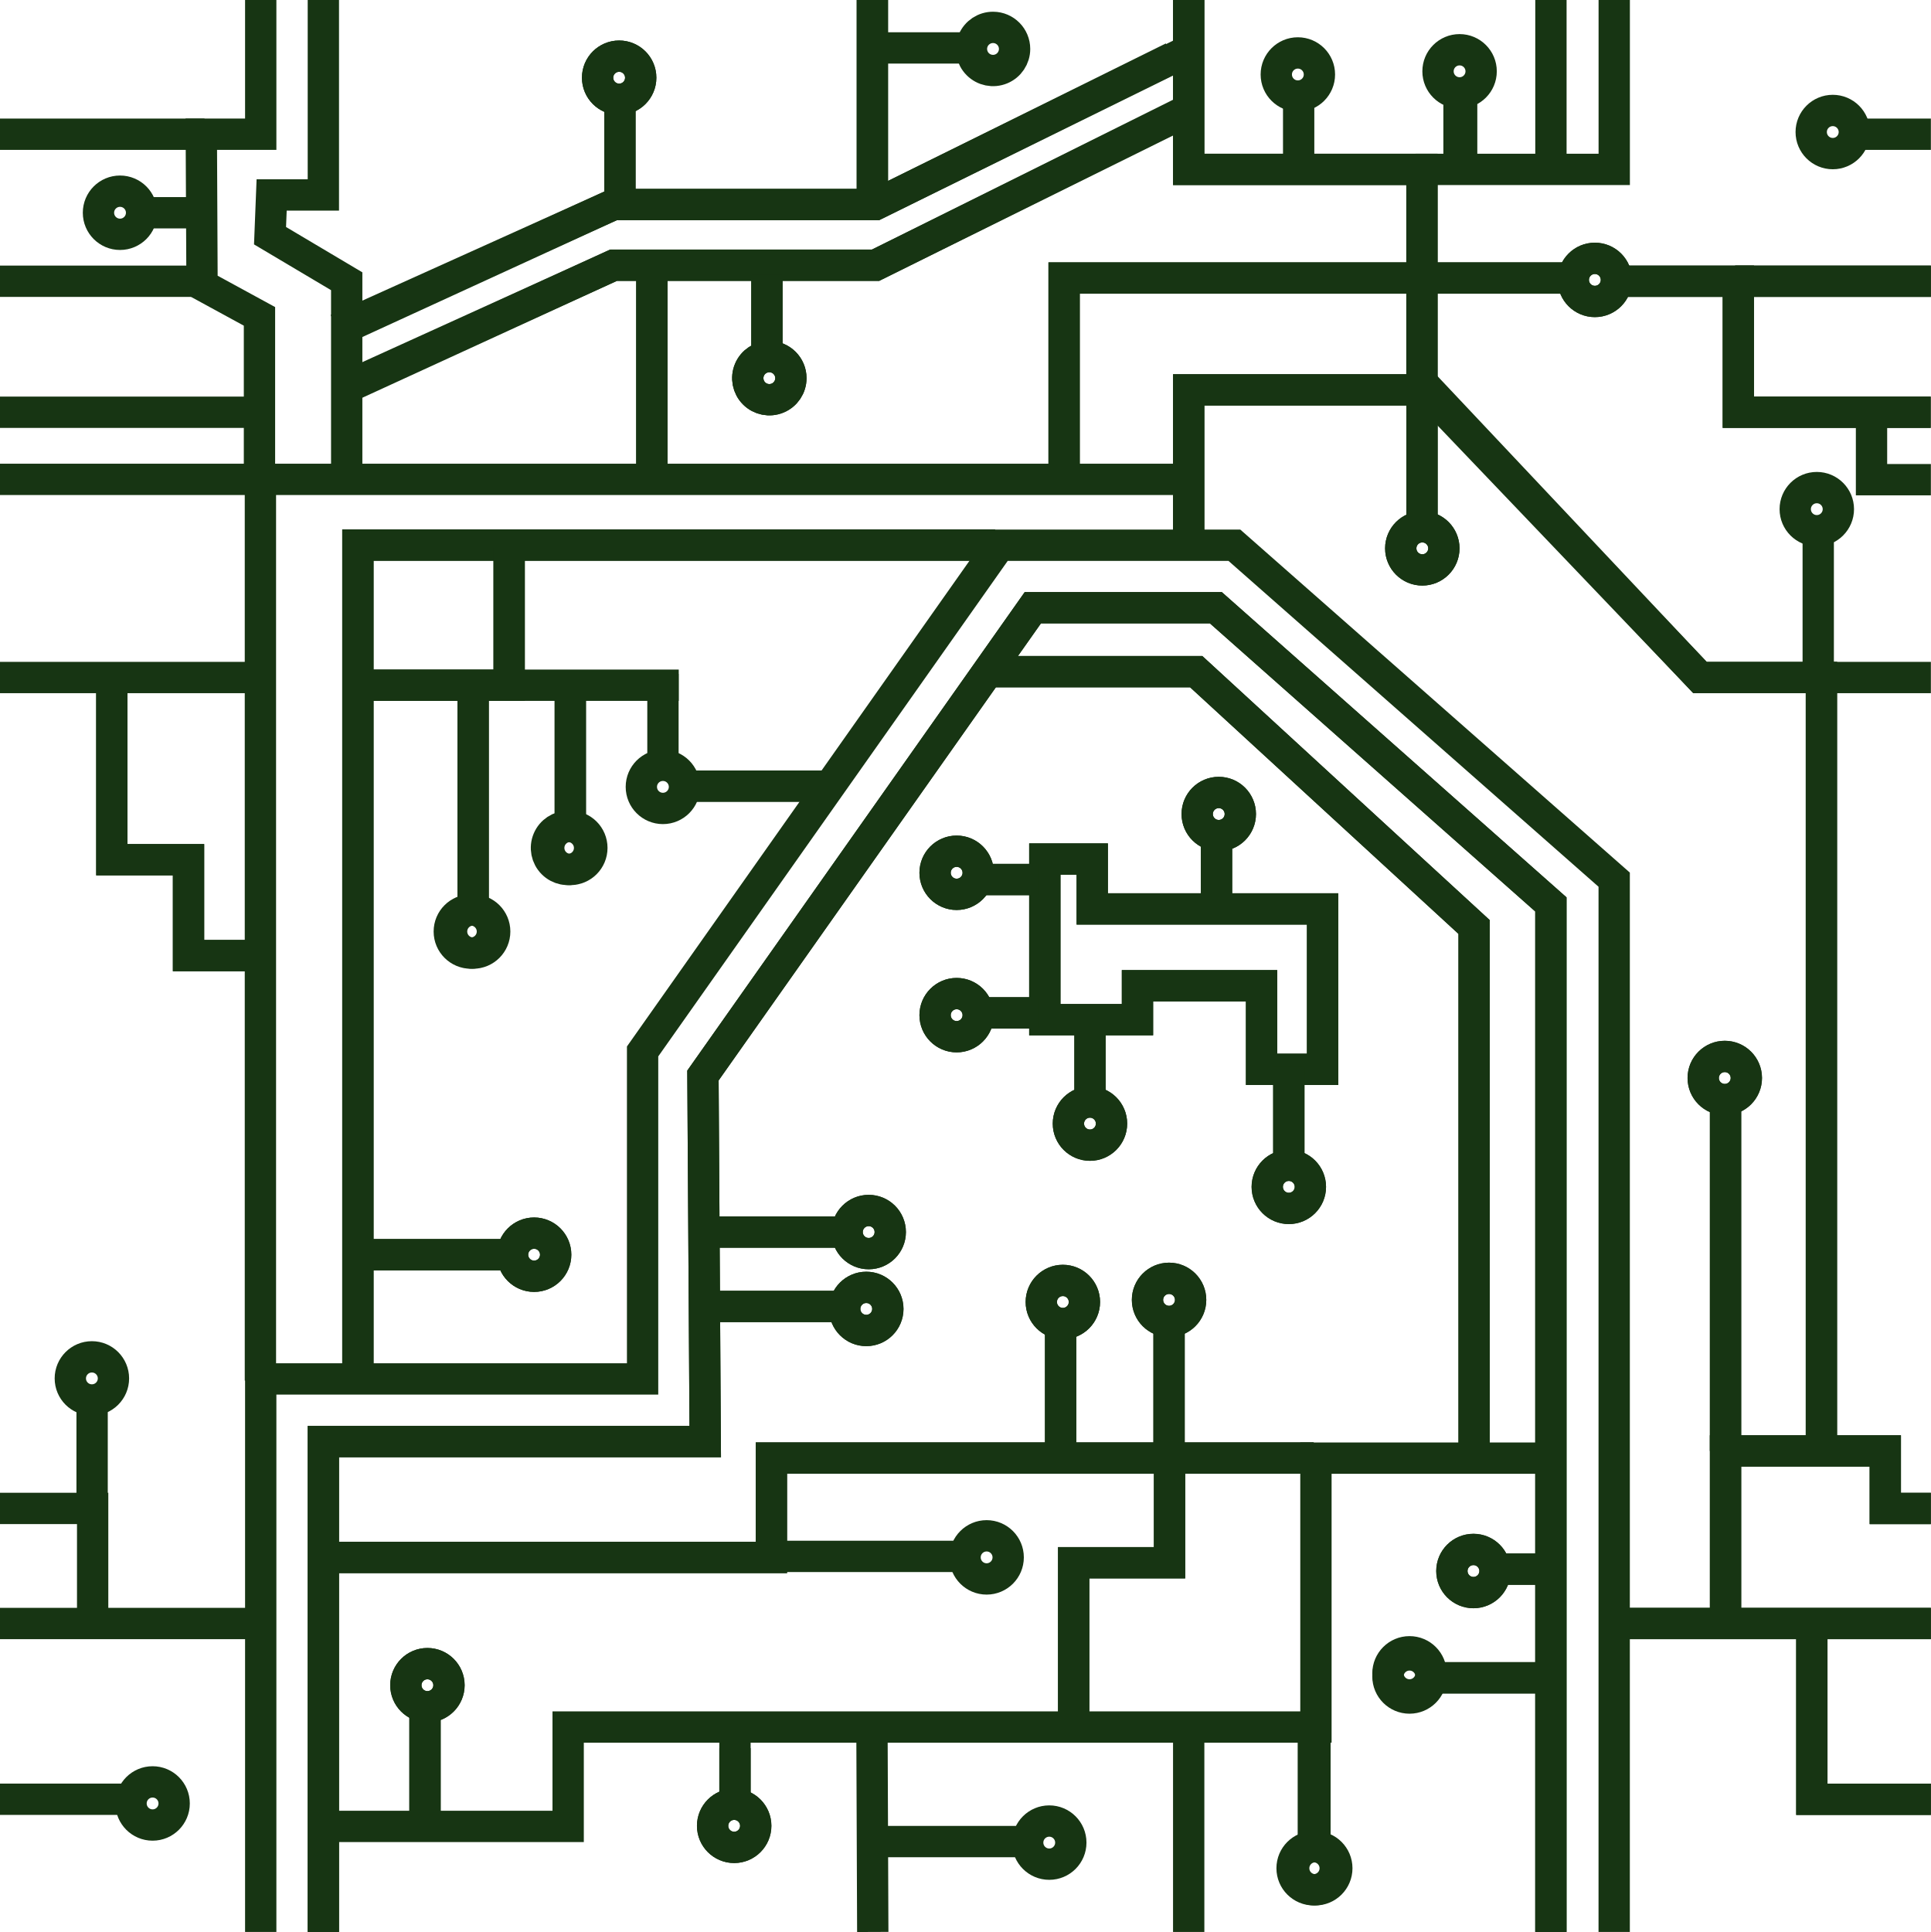
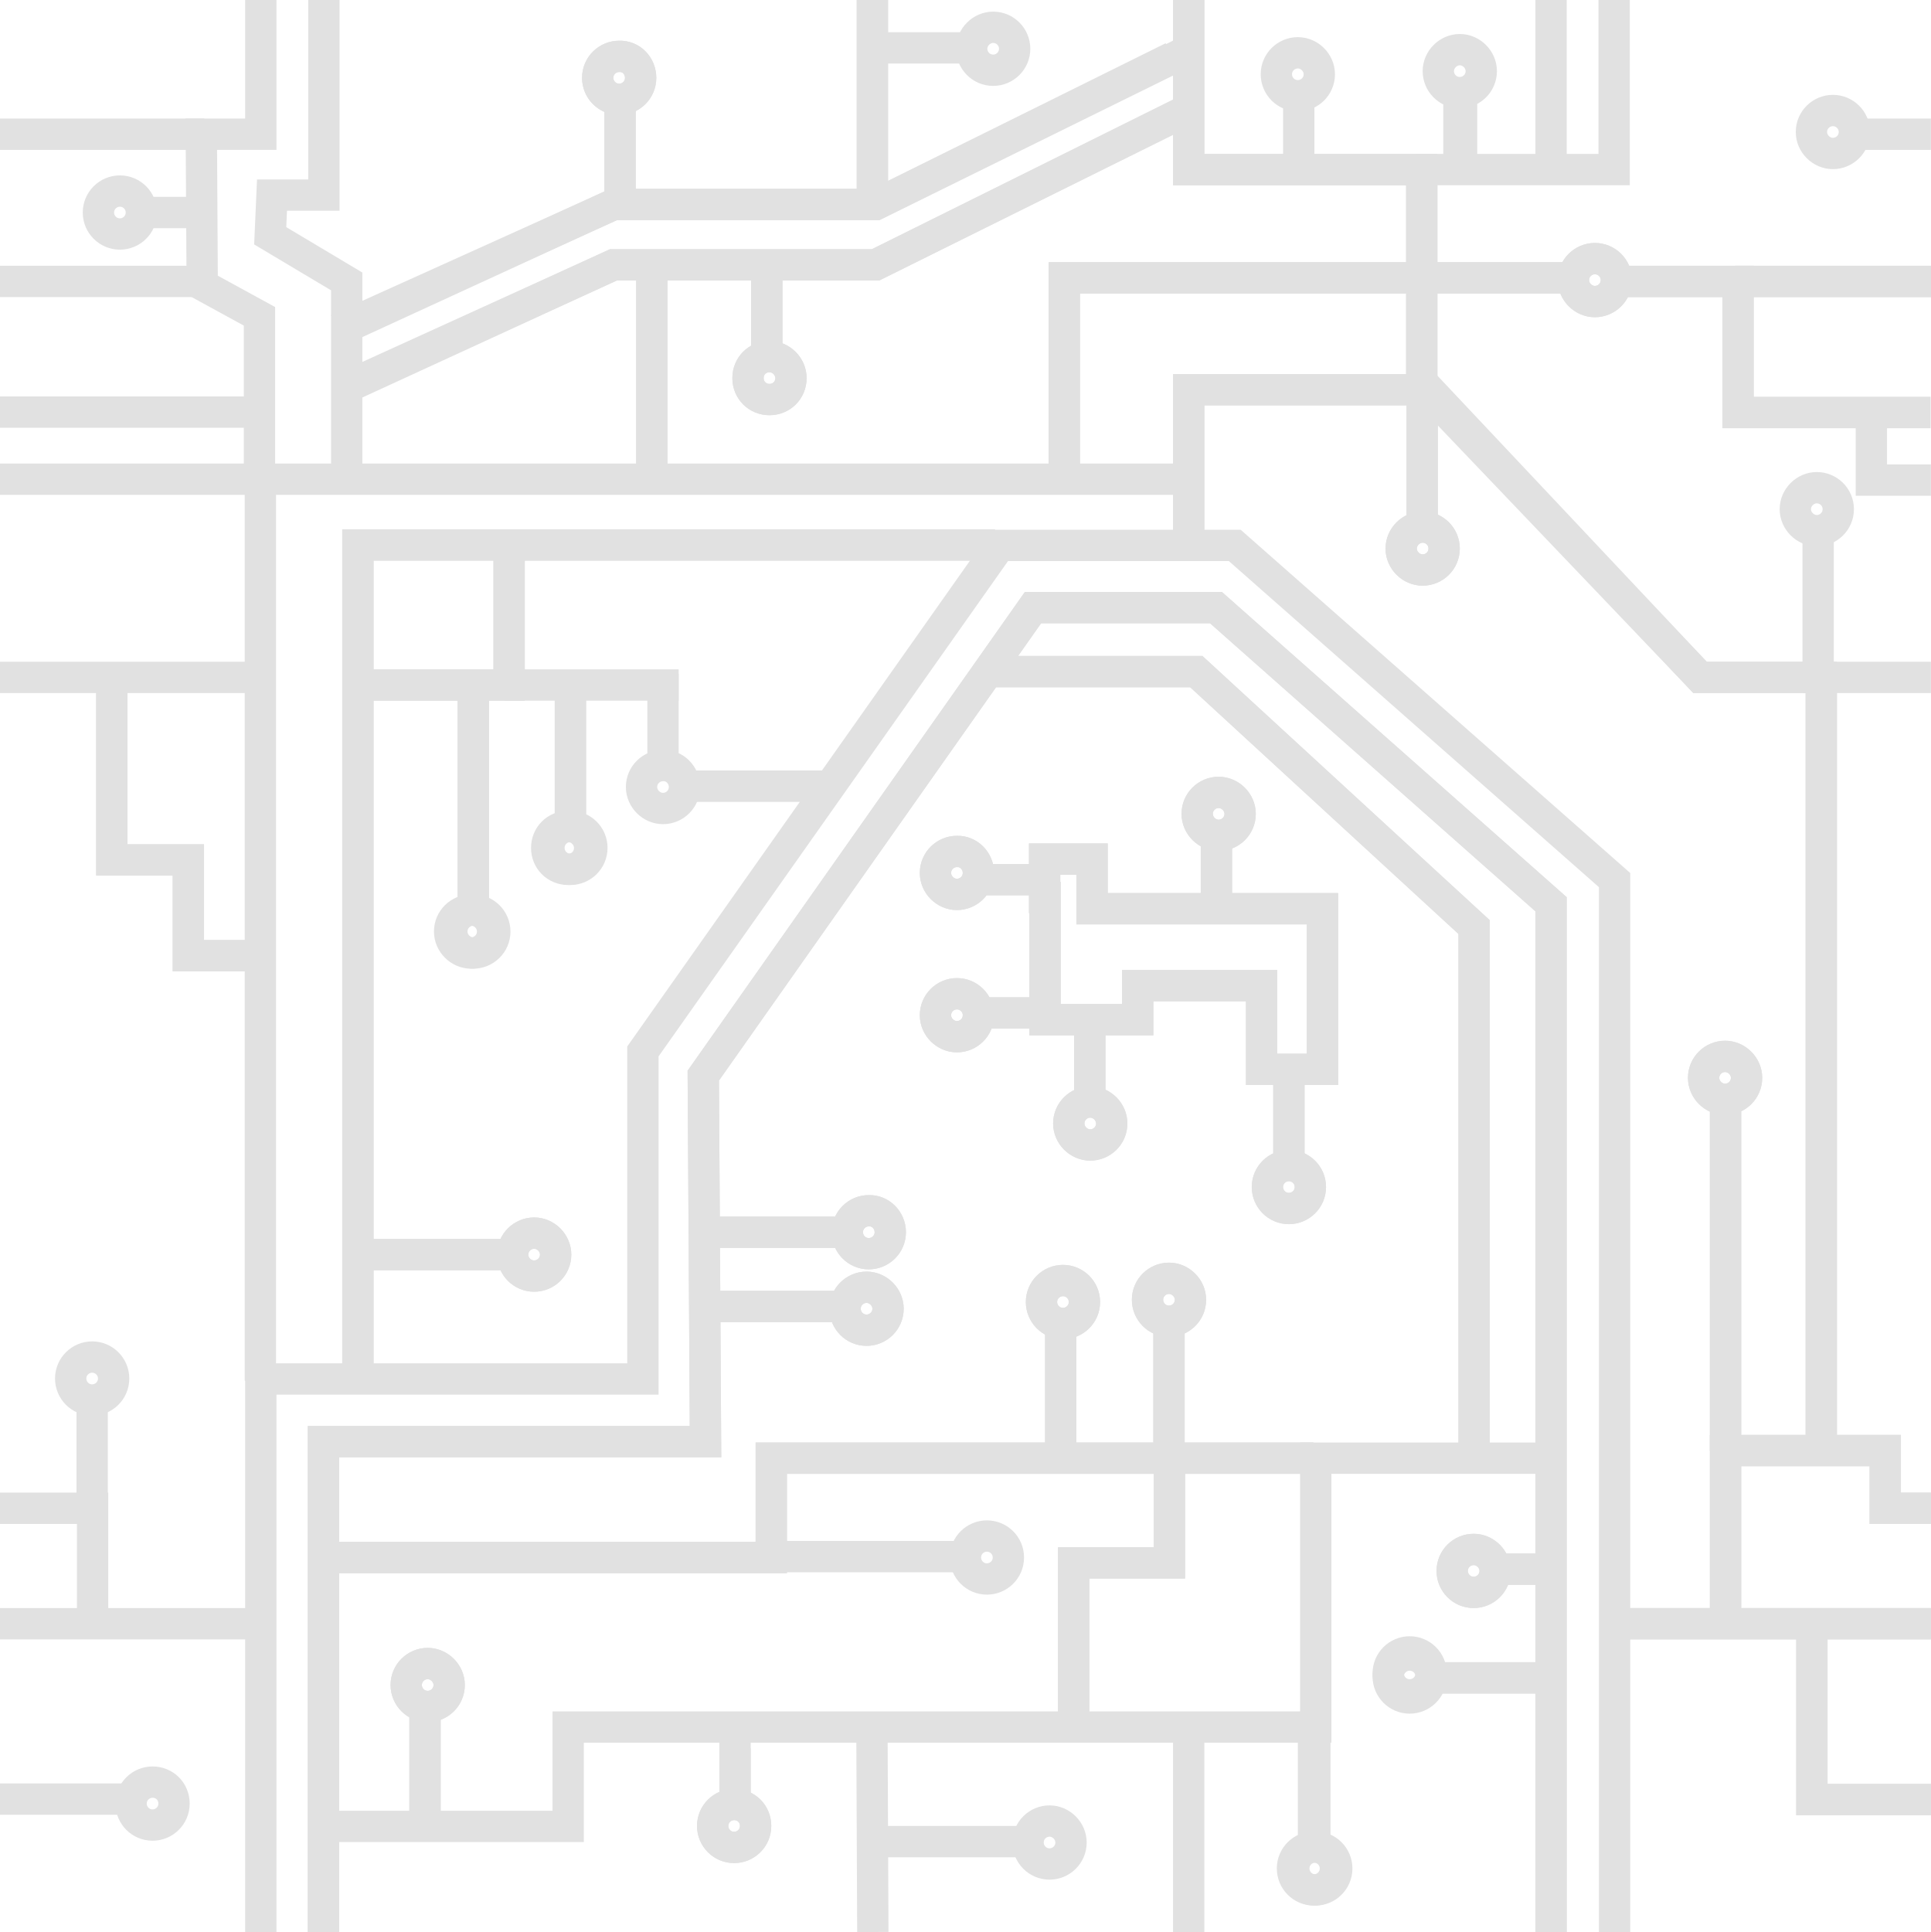
- <svg xmlns="http://www.w3.org/2000/svg" viewBox="0 0 431.61 431.81">
-   <g id="Layer_2" data-name="Layer 2">
-     <g id="Layer_1-2" data-name="Layer 1">
+ <svg xmlns="http://www.w3.org/2000/svg" version="1.1" id="Layer_1" x="0px" y="0px" viewBox="0 0 431.6 431.8" style="enable-background:new 0 0 431.6 431.8;" xml:space="preserve">
+   <style type="text/css">
+ 	.st0{opacity:0.12;}
+ 	.st1{fill:none;stroke:#000000;stroke-width:7;}
+ 	.st2{fill:none;stroke:#000000;stroke-width:7.587;}
+ 	.st3{fill:none;stroke:#000000;stroke-width:6.936;}
+ </style>
+   <g id="Layer_2" class="st0">
+     <g id="Layer_1-2">
      <g id="layer1">
        <g id="g7738">
-           <path id="path3006" d="M72.28,431.8V322.2h85.36l-.51-81.82,73.74-104.55h40.91l74.89,66.31V431.8" style="fill:none;stroke:#173513;stroke-width:7px" />
-           <path id="path3010" d="M157.78,292h32.32" style="fill:none;stroke:#173513;stroke-width:7px" />
-           <path id="path3012" d="M156.77,275.37H189.1" style="fill:none;stroke:#173513;stroke-width:7px" />
-           <path id="path3014" d="M222.43,121.83H80V306.69" style="fill:none;stroke:#173513;stroke-width:7px" />
-           <path id="path3016" d="M80.51,280.43h35.36" style="fill:none;stroke:#173513;stroke-width:7px" />
-           <path id="path3028-1" d="M199,275.37a4.82,4.82,0,1,1-4.82-4.82A4.82,4.82,0,0,1,199,275.37Z" style="fill:none;stroke:#173513;stroke-width:7px" />
-           <path id="path3059" d="M83,153.15h30.81V122.34" style="fill:none;stroke:#173513;stroke-width:7px" />
-           <path id="path3065" d="M127.48,152.64v33.84" style="fill:none;stroke:#173513;stroke-width:7px" />
-           <path id="path3067" d="M105.76,152.64v53" style="fill:none;stroke:#173513;stroke-width:7px" />
-           <path id="path3073" d="M293.65,325.88H172.43v22.22H75" style="fill:none;stroke:#173513;stroke-width:7px" />
-           <path id="path3075" d="M261.32,325.88V293.56" style="fill:none;stroke:#173513;stroke-width:7px" />
-           <path id="path3077" d="M237.08,325.88V293.56" style="fill:none;stroke:#173513;stroke-width:7px" />
-           <path id="path3079" d="M329.51,324.37V207.19l-62.12-57.07h-45" style="fill:none;stroke:#173513;stroke-width:7px" />
-           <path id="path3081" d="M233.55,200.62V227.9h20.71v-7.58H282V239h13.64V203.15H244.15V192H233.55Z" style="fill:none;stroke:#173513;stroke-width:7px" />
-           <path id="path3083" d="M288.09,238.5v23.23" style="fill:none;stroke:#173513;stroke-width:7px" />
-           <path id="path3085" d="M232,196.58H217.89" style="fill:none;stroke:#173513;stroke-width:7px" />
-           <path id="path3087" d="M232,226.38H217.89" style="fill:none;stroke:#173513;stroke-width:7px" />
-           <path id="path3089" d="M271.93,202.14V186.48" style="fill:none;stroke:#173513;stroke-width:7px" />
-           <path id="path3091" d="M243.65,227.39V248.1" style="fill:none;stroke:#173513;stroke-width:7px" />
-           <path id="path3093" d="M198.46,292.55a4.82,4.82,0,1,1-4.82-4.82A4.82,4.82,0,0,1,198.46,292.55Z" style="fill:none;stroke:#173513;stroke-width:7px" />
-           <path id="path3095" d="M242.4,291a4.82,4.82,0,1,1-4.82-4.82A4.82,4.82,0,0,1,242.4,291Z" style="fill:none;stroke:#173513;stroke-width:7px" />
-           <path id="path3097" d="M266.14,290.53a4.82,4.82,0,1,1-4.82-4.82A4.82,4.82,0,0,1,266.14,290.53Z" style="fill:none;stroke:#173513;stroke-width:7px" />
-           <path id="path3099" d="M124.21,280.43a4.82,4.82,0,1,1-4.82-4.82A4.82,4.82,0,0,1,124.21,280.43Z" style="fill:none;stroke:#173513;stroke-width:7px" />
-           <path id="path3101" d="M110.07,208.2a4.82,4.82,0,1,1-4.82-4.82A4.82,4.82,0,0,1,110.07,208.2Z" style="fill:none;stroke:#173513;stroke-width:7px" />
-           <path id="path3103" d="M131.79,189.51A4.82,4.82,0,1,1,127,184.7,4.82,4.82,0,0,1,131.79,189.51Z" style="fill:none;stroke:#173513;stroke-width:7px" />
-           <path id="path3107" d="M277.25,181.94a4.82,4.82,0,1,1-4.82-4.82A4.82,4.82,0,0,1,277.25,181.94Z" style="fill:none;stroke:#173513;stroke-width:7px" />
-           <path id="path3109" d="M292.91,265.27a4.82,4.82,0,1,1-4.82-4.82A4.82,4.82,0,0,1,292.91,265.27Z" style="fill:none;stroke:#173513;stroke-width:7px" />
-           <path id="path3111" d="M248.46,251.13a4.82,4.82,0,1,1-4.82-4.82A4.82,4.82,0,0,1,248.46,251.13Z" style="fill:none;stroke:#173513;stroke-width:7px" />
-           <path id="path3113" d="M218.66,226.89a4.82,4.82,0,1,1-4.82-4.82A4.82,4.82,0,0,1,218.66,226.89Z" style="fill:none;stroke:#173513;stroke-width:7px" />
-           <path id="path3115" d="M218.66,195.07a4.82,4.82,0,1,1-4.82-4.82A4.82,4.82,0,0,1,218.66,195.07Z" style="fill:none;stroke:#173513;stroke-width:7px" />
-           <path id="path3117" d="M152.86,175.71h31.43" style="fill:none;stroke:#173513;stroke-width:7px" />
-           <path id="path3119" d="M293.57,386.43V415" style="fill:none;stroke:#173513;stroke-width:7px" />
-           <path id="path3125" d="M265.71,121.43V87.14h52.14V37.86H265.71V0" style="fill:none;stroke:#173513;stroke-width:7px" />
-           <path id="path3127" d="M345,350.71H332.86" style="fill:none;stroke:#173513;stroke-width:7px" />
-           <path id="path3129" d="M347.86,375H321.43" style="fill:none;stroke:#173513;stroke-width:7px" />
-           <path id="path3131" d="M361.43,362.86h70.18" style="fill:none;stroke:#173513;stroke-width:7px" />
-           <path id="path3137" d="M237.86,105.71V62.14H352.14" style="fill:none;stroke:#173513;stroke-width:7px" />
-           <path id="path3139" d="M317.86,86.43V120" style="fill:none;stroke:#173513;stroke-width:7px" />
-           <path id="path3141" d="M334.18,351.13a4.82,4.82,0,1,1-4.82-4.82A4.82,4.82,0,0,1,334.18,351.13Z" style="fill:none;stroke:#173513;stroke-width:7px" />
-           <path id="path3143" d="M319.89,374a4.82,4.82,0,1,1-4.82-4.82A4.82,4.82,0,0,1,319.89,374Z" style="fill:none;stroke:#173513;stroke-width:7px" />
-           <path id="path3145" d="M298.46,417.56a4.82,4.82,0,1,1-4.82-4.82A4.82,4.82,0,0,1,298.46,417.56Z" style="fill:none;stroke:#173513;stroke-width:7px" />
-           <path id="path3147" d="M322.75,122.56a4.82,4.82,0,1,1-4.82-4.82A4.82,4.82,0,0,1,322.75,122.56Z" style="fill:none;stroke:#173513;stroke-width:7px" />
-           <path id="path3149" d="M361.32,62.56a4.82,4.82,0,1,1-4.82-4.82A4.82,4.82,0,0,1,361.32,62.56Z" style="fill:none;stroke:#173513;stroke-width:7px" />
-           <path id="path3151" d="M170.71,347.86h45" style="fill:none;stroke:#173513;stroke-width:7px" />
-           <path id="path3153" d="M261.43,325.71v23.57H240v35" style="fill:none;stroke:#173513;stroke-width:7px" />
-           <path id="path3155" d="M95,407.14V379.29" style="fill:none;stroke:#173513;stroke-width:7px" />
-           <path id="path3157" d="M385.71,362.14V324.29h35.71v12.86h10.18" style="fill:none;stroke:#173513;stroke-width:7px" />
-           <path id="path3169" d="M76.43,73.57l60.71-27.86h58.57l66.43-32.86" style="fill:none;stroke:#173513;stroke-width:7px" />
-           <path id="path3171" d="M76.43,87.14l60.71-27.86h58.57l66.43-32.86" style="fill:none;stroke:#173513;stroke-width:7px" />
-           <path id="path3173" d="M138.57,47.86V22.14" style="fill:none;stroke:#173513;stroke-width:7px" />
-           <path id="path3175" d="M145.71,60v44.29" style="fill:none;stroke:#173513;stroke-width:7px" />
-           <path id="path3177" d="M171.43,61.43v20" style="fill:none;stroke:#173513;stroke-width:7px" />
-           <path id="path3179" d="M143.22,17.37a4.82,4.82,0,1,1-4.82-4.82A4.82,4.82,0,0,1,143.22,17.37Z" style="fill:none;stroke:#173513;stroke-width:7px" />
-           <path id="path3181" d="M176.79,84.51A4.82,4.82,0,1,1,172,79.7,4.82,4.82,0,0,1,176.79,84.51Z" style="fill:none;stroke:#173513;stroke-width:7px" />
-           <path id="path3183" d="M385.71,324.29V243.57" style="fill:none;stroke:#173513;stroke-width:7px" />
-           <path id="path3187" d="M407.14,324.29V151.43H380L318.57,87.14" style="fill:none;stroke:#173513;stroke-width:7px" />
-           <path id="path3189" d="M390.36,240.94a4.82,4.82,0,1,1-4.82-4.82A4.82,4.82,0,0,1,390.36,240.94Z" style="fill:none;stroke:#173513;stroke-width:7px" />
-           <path id="path3191" d="M405,362.86v39.29h26.61" style="fill:none;stroke:#173513;stroke-width:7px" />
-           <path id="path3195" d="M38.93,403.08a4.82,4.82,0,1,1-4.82-4.82A4.82,4.82,0,0,1,38.93,403.08Z" style="fill:none;stroke:#173513;stroke-width:7px" />
-           <path id="path3197" d="M225.36,348.08a4.82,4.82,0,1,1-4.82-4.82A4.82,4.82,0,0,1,225.36,348.08Z" style="fill:none;stroke:#173513;stroke-width:7px" />
-           <path id="path3199" d="M100.36,376.65a4.82,4.82,0,1,1-4.82-4.82A4.82,4.82,0,0,1,100.36,376.65Z" style="fill:none;stroke:#173513;stroke-width:7px" />
-           <path id="path3203" d="M195,45V0" style="fill:none;stroke:#173513;stroke-width:7px" />
-           <path id="path3209" d="M195.71,10.71h20.71" style="fill:none;stroke:#173513;stroke-width:7px" />
-           <path id="path3211" d="M226.79,10.94A4.82,4.82,0,1,1,222,6.12,4.82,4.82,0,0,1,226.79,10.94Z" style="fill:none;stroke:#173513;stroke-width:7px" />
-           <path id="path3217" d="M361.43,62.86h27.14V92.14h43" style="fill:none;stroke:#173513;stroke-width:7px" />
-           <path id="path3219" d="M56.43,107.14H0" style="fill:none;stroke:#173513;stroke-width:7px" />
-           <path id="path3221" d="M290.29,36.43V20.71" style="fill:none;stroke:#173513;stroke-width:7px" />
-           <path id="path3225" d="M326.43,37.51V21.57" style="fill:none;stroke:#173513;stroke-width:7.587px" />
-           <path id="path3227" d="M294.93,16.65a4.82,4.82,0,1,1-4.82-4.82A4.82,4.82,0,0,1,294.93,16.65Z" style="fill:none;stroke:#173513;stroke-width:7px" />
-           <path id="path3231" d="M331.08,15.94a4.82,4.82,0,1,1-4.82-4.82A4.82,4.82,0,0,1,331.08,15.94Z" style="fill:none;stroke:#173513;stroke-width:7px" />
-           <path id="path3233" d="M45.71,30H0" style="fill:none;stroke:#173513;stroke-width:7px" />
-           <path id="path3241" d="M387.86,62.86h43.75" style="fill:none;stroke:#173513;stroke-width:7px" />
-           <path id="path3247" d="M25,154.29v37.86H42.14v21.43H55.71" style="fill:none;stroke:#173513;stroke-width:7px" />
-           <path id="path3251" d="M164.29,390.71v12.86" style="fill:none;stroke:#173513;stroke-width:7px" />
-           <path id="path3255" d="M410.93,113.8a4.82,4.82,0,1,1-4.82-4.82A4.82,4.82,0,0,1,410.93,113.8Z" style="fill:none;stroke:#173513;stroke-width:7px" />
-           <path id="path3261" d="M168.93,408.08a4.82,4.82,0,1,1-4.82-4.82A4.82,4.82,0,0,1,168.93,408.08Z" style="fill:none;stroke:#173513;stroke-width:7px" />
-           <path id="path3202" d="M58.28,431.8V308.2h85.36V235l79.8-113.14h52.48l84.9,74.75V431.8" style="fill:none;stroke:#173513;stroke-width:7px" />
-           <path id="path3204" d="M72.28,431.8V322.2h85.36l-.51-81.82,73.74-104.55h40.91l74.89,66.31V431.8" style="fill:none;stroke:#173513;stroke-width:7px" />
-           <path id="path3210" d="M222.43,121.83H80V306.69" style="fill:none;stroke:#173513;stroke-width:7px" />
+           <path id="path3006" class="st1" d="M72.3,431.8V322.2h85.4l-0.5-81.8l73.7-104.6h40.9l74.9,66.3v229.7" />
+           <path id="path3010" class="st1" d="M157.8,292h32.3" />
+           <path id="path3012" class="st1" d="M156.8,275.4h32.3" />
+           <path id="path3014" class="st1" d="M222.4,121.8H80v184.9" />
+           <path id="path3016" class="st1" d="M80.5,280.4h35.4" />
+           <path id="path3028-1" class="st1" d="M199,275.4c0,2.7-2.2,4.8-4.8,4.8c-2.7,0-4.8-2.2-4.8-4.8c0-2.7,2.2-4.8,4.8-4.8      C196.8,270.5,199,272.7,199,275.4L199,275.4z" />
+           <path id="path3059" class="st1" d="M83,153.1h30.8v-30.8" />
+           <path id="path3065" class="st1" d="M127.5,152.6v33.8" />
+           <path id="path3067" class="st1" d="M105.8,152.6v53" />
+           <path id="path3073" class="st1" d="M293.6,325.9H172.4v22.2H75" />
+           <path id="path3075" class="st1" d="M261.3,325.9v-32.3" />
+           <path id="path3077" class="st1" d="M237.1,325.9v-32.3" />
+           <path id="path3079" class="st1" d="M329.5,324.4V207.2l-62.1-57.1h-45" />
+           <path id="path3081" class="st1" d="M233.6,200.6v27.3h20.7v-7.6H282V239h13.6v-35.9h-51.5V192h-10.6v8.6H233.6z" />
+           <path id="path3083" class="st1" d="M288.1,238.5v23.2" />
+           <path id="path3085" class="st1" d="M232,196.6h-14.1" />
+           <path id="path3087" class="st1" d="M232,226.4h-14.1" />
+           <path id="path3089" class="st1" d="M271.9,202.1v-15.7" />
+           <path id="path3091" class="st1" d="M243.6,227.4v20.7" />
+           <path id="path3093" class="st1" d="M198.5,292.5c0,2.7-2.2,4.8-4.8,4.8c-2.7,0-4.8-2.2-4.8-4.8c0-2.7,2.2-4.8,4.8-4.8      S198.5,289.9,198.5,292.5L198.5,292.5z" />
+           <path id="path3095" class="st1" d="M242.4,291c0,2.7-2.2,4.8-4.8,4.8c-2.7,0-4.8-2.2-4.8-4.8c0-2.7,2.2-4.8,4.8-4.8      S242.4,288.3,242.4,291L242.4,291z" />
+           <path id="path3097" class="st1" d="M266.1,290.5c0,2.7-2.2,4.8-4.8,4.8c-2.7,0-4.8-2.2-4.8-4.8c0-2.7,2.2-4.8,4.8-4.8      S266.1,287.9,266.1,290.5L266.1,290.5z" />
+           <path id="path3099" class="st1" d="M124.2,280.4c0,2.7-2.2,4.8-4.8,4.8c-2.7,0-4.8-2.2-4.8-4.8c0-2.7,2.2-4.8,4.8-4.8      S124.2,277.8,124.2,280.4L124.2,280.4z" />
+           <path id="path3101" class="st1" d="M110.1,208.2c0,2.7-2.2,4.8-4.8,4.8s-4.8-2.2-4.8-4.8c0-2.7,2.2-4.8,4.8-4.8      S110.1,205.5,110.1,208.2L110.1,208.2z" />
+           <path id="path3103" class="st1" d="M131.8,189.5c0,2.7-2.1,4.8-4.8,4.8s-4.8-2.1-4.8-4.8s2.1-4.8,4.8-4.8l0,0      C129.6,184.7,131.8,186.9,131.8,189.5z" />
+           <path id="path3107" class="st1" d="M277.2,181.9c0,2.7-2.2,4.8-4.8,4.8s-4.8-2.2-4.8-4.8c0-2.7,2.2-4.8,4.8-4.8      S277.2,179.3,277.2,181.9L277.2,181.9z" />
+           <path id="path3109" class="st1" d="M292.9,265.3c0,2.7-2.2,4.8-4.8,4.8c-2.7,0-4.8-2.2-4.8-4.8c0-2.7,2.2-4.8,4.8-4.8      S292.9,262.6,292.9,265.3L292.9,265.3z" />
+           <path id="path3111" class="st1" d="M248.5,251.1c0,2.7-2.2,4.8-4.8,4.8s-4.8-2.2-4.8-4.8c0-2.7,2.2-4.8,4.8-4.8      S248.5,248.5,248.5,251.1L248.5,251.1z" />
+           <path id="path3113" class="st1" d="M218.7,226.9c0,2.7-2.2,4.8-4.8,4.8s-4.8-2.2-4.8-4.8c0-2.7,2.2-4.8,4.8-4.8      C216.5,222.1,218.7,224.2,218.7,226.9L218.7,226.9z" />
+           <path id="path3115" class="st1" d="M218.7,195.1c0,2.7-2.2,4.8-4.8,4.8s-4.8-2.2-4.8-4.8c0-2.7,2.2-4.8,4.8-4.8      C216.5,190.2,218.7,192.4,218.7,195.1L218.7,195.1z" />
+           <path id="path3117" class="st1" d="M152.9,175.7h31.4" />
+           <path id="path3119" class="st1" d="M293.6,386.4V415" />
+           <path id="path3125" class="st1" d="M265.7,121.4V87.1h52.1V37.9h-52.1V0" />
+           <path id="path3127" class="st1" d="M345,350.7h-12.1" />
+           <path id="path3129" class="st1" d="M347.9,375h-26.4" />
+           <path id="path3131" class="st1" d="M361.4,362.9h70.2" />
+           <path id="path3137" class="st1" d="M237.9,105.7V62.1h114.3" />
+           <path id="path3139" class="st1" d="M317.9,86.4V120" />
+           <path id="path3141" class="st1" d="M334.2,351.1c0,2.7-2.2,4.8-4.8,4.8c-2.7,0-4.8-2.2-4.8-4.8c0-2.7,2.2-4.8,4.8-4.8      S334.2,348.5,334.2,351.1L334.2,351.1z" />
+           <path id="path3143" class="st1" d="M319.9,374c0,2.7-2.2,4.8-4.8,4.8c-2.7,0-4.8-2.2-4.8-4.8c0-2.7,2.2-4.8,4.8-4.8      S319.9,371.3,319.9,374L319.9,374z" />
+           <path id="path3145" class="st1" d="M298.5,417.6c0,2.7-2.2,4.8-4.8,4.8c-2.7,0-4.8-2.2-4.8-4.8c0-2.7,2.2-4.8,4.8-4.8      S298.5,414.9,298.5,417.6L298.5,417.6z" />
+           <path id="path3147" class="st1" d="M322.8,122.6c0,2.7-2.2,4.8-4.8,4.8s-4.8-2.2-4.8-4.8s2.2-4.8,4.8-4.8      S322.8,119.9,322.8,122.6L322.8,122.6z" />
+           <path id="path3149" class="st1" d="M361.3,62.6c0,2.7-2.2,4.8-4.8,4.8s-4.8-2.2-4.8-4.8c0-2.7,2.2-4.8,4.8-4.8      S361.3,59.9,361.3,62.6L361.3,62.6z" />
+           <path id="path3151" class="st1" d="M170.7,347.9h45" />
+           <path id="path3153" class="st1" d="M261.4,325.7v23.6H240v35" />
+           <path id="path3155" class="st1" d="M95,407.1v-27.9" />
+           <path id="path3157" class="st1" d="M385.7,362.1v-37.9h35.7v12.9h10.2" />
+           <path id="path3169" class="st1" d="M76.4,73.6l60.7-27.9h58.6l66.4-32.9" />
+           <path id="path3171" class="st1" d="M76.4,87.1l60.7-27.9h58.6l66.4-32.9" />
+           <path id="path3173" class="st1" d="M138.6,47.9V22.1" />
+           <path id="path3175" class="st1" d="M145.7,60v44.3" />
+           <path id="path3177" class="st1" d="M171.4,61.4v20" />
+           <path id="path3179" class="st1" d="M143.2,17.4c0,2.7-2.2,4.8-4.8,4.8c-2.7,0-4.8-2.2-4.8-4.8c0-2.7,2.2-4.8,4.8-4.8      C141.1,12.5,143.2,14.7,143.2,17.4L143.2,17.4z" />
+           <path id="path3181" class="st1" d="M176.8,84.5c0,2.7-2.1,4.8-4.8,4.8s-4.8-2.1-4.8-4.8c0-2.7,2.1-4.8,4.8-4.8l0,0      C174.6,79.7,176.8,81.9,176.8,84.5z" />
+           <path id="path3183" class="st1" d="M385.7,324.3v-80.7" />
+           <path id="path3187" class="st1" d="M407.1,324.3V151.4H380l-61.4-64.3" />
+           <path id="path3189" class="st1" d="M390.4,240.9c0,2.7-2.2,4.8-4.8,4.8s-4.8-2.2-4.8-4.8c0-2.7,2.2-4.8,4.8-4.8      S390.4,238.3,390.4,240.9L390.4,240.9z" />
+           <path id="path3191" class="st1" d="M405,362.9v39.3h26.6" />
+           <path id="path3195" class="st1" d="M38.9,403.1c0,2.7-2.2,4.8-4.8,4.8c-2.7,0-4.8-2.2-4.8-4.8c0-2.7,2.2-4.8,4.8-4.8      C36.8,398.3,38.9,400.4,38.9,403.1L38.9,403.1z" />
+           <path id="path3197" class="st1" d="M225.4,348.1c0,2.7-2.2,4.8-4.8,4.8c-2.7,0-4.8-2.2-4.8-4.8c0-2.7,2.2-4.8,4.8-4.8      C223.2,343.3,225.4,345.4,225.4,348.1L225.4,348.1z" />
+           <path id="path3199" class="st1" d="M100.4,376.6c0,2.7-2.2,4.8-4.8,4.8c-2.7,0-4.8-2.2-4.8-4.8c0-2.7,2.2-4.8,4.8-4.8      S100.4,374,100.4,376.6L100.4,376.6z" />
+           <path id="path3203" class="st1" d="M195,45V0" />
+           <path id="path3209" class="st1" d="M195.7,10.7h20.7" />
+           <path id="path3211" class="st1" d="M226.8,10.9c0,2.7-2.2,4.8-4.8,4.8c-2.7,0-4.8-2.2-4.8-4.8s2.2-4.8,4.8-4.8l0,0      C224.7,6.1,226.8,8.3,226.8,10.9z" />
+           <path id="path3217" class="st1" d="M361.4,62.9h27.1v29.3h43" />
+           <path id="path3219" class="st1" d="M56.4,107.1H0" />
+           <path id="path3221" class="st1" d="M290.3,36.4V20.7" />
+           <path id="path3225" class="st2" d="M326.4,37.5V21.6" />
+           <path id="path3227" class="st1" d="M294.9,16.6c0,2.7-2.2,4.8-4.8,4.8c-2.7,0-4.8-2.2-4.8-4.8c0-2.7,2.2-4.8,4.8-4.8      S294.9,14,294.9,16.6L294.9,16.6z" />
+           <path id="path3231" class="st1" d="M331.1,15.9c0,2.7-2.2,4.8-4.8,4.8c-2.7,0-4.8-2.2-4.8-4.8s2.2-4.8,4.8-4.8      S331.1,13.3,331.1,15.9L331.1,15.9z" />
+           <path id="path3233" class="st1" d="M45.7,30H0" />
+           <path id="path3241" class="st1" d="M387.9,62.9h43.8" />
+           <path id="path3247" class="st1" d="M25,154.3v37.9h17.1v21.4h13.6" />
+           <path id="path3251" class="st1" d="M164.3,390.7v12.9" />
+           <path id="path3255" class="st1" d="M410.9,113.8c0,2.7-2.2,4.8-4.8,4.8s-4.8-2.2-4.8-4.8s2.2-4.8,4.8-4.8      S410.9,111.1,410.9,113.8L410.9,113.8z" />
+           <path id="path3261" class="st1" d="M168.9,408.1c0,2.7-2.2,4.8-4.8,4.8c-2.7,0-4.8-2.2-4.8-4.8c0-2.7,2.2-4.8,4.8-4.8      C166.8,403.3,168.9,405.4,168.9,408.1L168.9,408.1z" />
+           <path id="path3202" class="st1" d="M58.3,431.8V308.2h85.4V235l79.8-113.1H276l84.9,74.8v235.2" />
+           <path id="path3204" class="st1" d="M72.3,431.8V322.2h85.4l-0.5-81.8l73.7-104.6h40.9l74.9,66.3v229.7" />
+           <path id="path3210" class="st1" d="M222.4,121.8H80v184.9" />
          <g id="g3444">
-             <path id="path3208" d="M156.77,275.37H189.1" style="fill:none;stroke:#173513;stroke-width:7px" />
-             <path id="path3214" d="M199,275.37a4.82,4.82,0,1,1-4.82-4.82A4.82,4.82,0,0,1,199,275.37Z" style="fill:none;stroke:#173513;stroke-width:7px" />
-           </g>
-           <path id="path3216" d="M83,153.15h30.81V122.34" style="fill:none;stroke:#173513;stroke-width:7px" />
-           <path id="path3218" d="M112.83,153.15h38.89" style="fill:none;stroke:#173513;stroke-width:7px" />
-           <path id="path3226" d="M75,408.21h52V386H294.15v-60.1h53" style="fill:none;stroke:#173513;stroke-width:7px" />
-           <path id="path3228" d="M293.65,325.88H172.43v22.22H75" style="fill:none;stroke:#173513;stroke-width:7px" />
-           <path id="path3234" d="M329.51,324.37V207.19l-62.12-57.07h-45" style="fill:none;stroke:#173513;stroke-width:7px" />
-           <path id="path3236" d="M233.55,200.62V227.9h20.71v-7.58H282V239h13.64V203.15H244.15V192H233.55Z" style="fill:none;stroke:#173513;stroke-width:7px" />
-           <path id="path3238" d="M288.09,238.5v23.23" style="fill:none;stroke:#173513;stroke-width:7px" />
-           <path id="path3240" d="M232,196.58H217.89" style="fill:none;stroke:#173513;stroke-width:7px" />
-           <path id="path3242" d="M232,226.38H217.89" style="fill:none;stroke:#173513;stroke-width:7px" />
-           <path id="path3244" d="M271.93,202.14V186.48" style="fill:none;stroke:#173513;stroke-width:7px" />
-           <path id="path3246" d="M243.65,227.39V248.1" style="fill:none;stroke:#173513;stroke-width:7px" />
+             <path id="path3208" class="st1" d="M156.8,275.4h32.3" />
+             <path id="path3214" class="st1" d="M199,275.4c0,2.7-2.2,4.8-4.8,4.8c-2.7,0-4.8-2.2-4.8-4.8c0-2.7,2.2-4.8,4.8-4.8       C196.8,270.5,199,272.7,199,275.4L199,275.4z" />
+           </g>
+           <path id="path3216" class="st1" d="M83,153.1h30.8v-30.8" />
+           <path id="path3218" class="st1" d="M112.8,153.1h38.9" />
+           <path id="path3226" class="st1" d="M75,408.2h52V386h167.1v-60.1h53" />
+           <path id="path3228" class="st1" d="M293.6,325.9H172.4v22.2H75" />
+           <path id="path3234" class="st1" d="M329.5,324.4V207.2l-62.1-57.1h-45" />
+           <path id="path3236" class="st1" d="M233.6,200.6v27.3h20.7v-7.6H282V239h13.6v-35.9h-51.5V192h-10.6v8.6H233.6z" />
+           <path id="path3238" class="st1" d="M288.1,238.5v23.2" />
+           <path id="path3240" class="st1" d="M232,196.6h-14.1" />
+           <path id="path3242" class="st1" d="M232,226.4h-14.1" />
+           <path id="path3244" class="st1" d="M271.9,202.1v-15.7" />
+           <path id="path3246" class="st1" d="M243.6,227.4v20.7" />
          <g id="g3448">
-             <path id="path3206" d="M157.78,292h32.32" style="fill:none;stroke:#173513;stroke-width:7px" />
-             <path id="path3248" d="M198.46,292.55a4.82,4.82,0,1,1-4.82-4.82A4.82,4.82,0,0,1,198.46,292.55Z" style="fill:none;stroke:#173513;stroke-width:7px" />
+             <path id="path3206" class="st1" d="M157.8,292h32.3" />
+             <path id="path3248" class="st1" d="M198.5,292.5c0,2.7-2.2,4.8-4.8,4.8c-2.7,0-4.8-2.2-4.8-4.8c0-2.7,2.2-4.8,4.8-4.8       S198.5,289.9,198.5,292.5L198.5,292.5z" />
          </g>
          <g id="g3436">
-             <path id="path3232" d="M237.08,325.88V293.56" style="fill:none;stroke:#173513;stroke-width:7px" />
-             <path id="path3250" d="M242.4,291a4.82,4.82,0,1,1-4.82-4.82A4.82,4.82,0,0,1,242.4,291Z" style="fill:none;stroke:#173513;stroke-width:7px" />
+             <path id="path3232" class="st1" d="M237.1,325.9v-32.3" />
+             <path id="path3250" class="st1" d="M242.4,291c0,2.7-2.2,4.8-4.8,4.8c-2.7,0-4.8-2.2-4.8-4.8c0-2.7,2.2-4.8,4.8-4.8       S242.4,288.3,242.4,291L242.4,291z" />
          </g>
          <g id="g3440">
-             <path id="path3230" d="M261.32,325.88V293.56" style="fill:none;stroke:#173513;stroke-width:7px" />
-             <path id="path3252" d="M266.14,290.53a4.82,4.82,0,1,1-4.82-4.82A4.82,4.82,0,0,1,266.14,290.53Z" style="fill:none;stroke:#173513;stroke-width:7px" />
+             <path id="path3230" class="st1" d="M261.3,325.9v-32.3" />
+             <path id="path3252" class="st1" d="M266.1,290.5c0,2.7-2.2,4.8-4.8,4.8c-2.7,0-4.8-2.2-4.8-4.8c0-2.7,2.2-4.8,4.8-4.8       S266.1,287.9,266.1,290.5L266.1,290.5z" />
          </g>
          <g id="g3452">
-             <path id="path3212" d="M80.51,280.43h35.36" style="fill:none;stroke:#173513;stroke-width:7px" />
-             <path id="path3254" d="M124.21,280.43a4.82,4.82,0,1,1-4.82-4.82A4.82,4.82,0,0,1,124.21,280.43Z" style="fill:none;stroke:#173513;stroke-width:7px" />
+             <path id="path3212" class="st1" d="M80.5,280.4h35.4" />
+             <path id="path3254" class="st1" d="M124.2,280.4c0,2.7-2.2,4.8-4.8,4.8c-2.7,0-4.8-2.2-4.8-4.8c0-2.7,2.2-4.8,4.8-4.8       S124.2,277.8,124.2,280.4L124.2,280.4z" />
          </g>
          <g id="g3456">
-             <path id="path3224" d="M105.76,152.64v53" style="fill:none;stroke:#173513;stroke-width:7px" />
-             <path id="path3256" d="M110.58,208.2a4.82,4.82,0,1,1-4.82-4.82A4.82,4.82,0,0,1,110.58,208.2Z" style="fill:none;stroke:#173513;stroke-width:7px" />
+             <path id="path3224" class="st1" d="M105.8,152.6v53" />
+             <path id="path3256" class="st1" d="M110.6,208.2c0,2.7-2.2,4.8-4.8,4.8s-4.8-2.2-4.8-4.8c0-2.7,2.2-4.8,4.8-4.8       S110.6,205.5,110.6,208.2L110.6,208.2z" />
          </g>
          <g id="g3460">
-             <path id="path3222" d="M127.48,152.64v33.84" style="fill:none;stroke:#173513;stroke-width:7px" />
-             <path id="path3258" d="M132.3,189.51a4.82,4.82,0,1,1-4.82-4.82A4.82,4.82,0,0,1,132.3,189.51Z" style="fill:none;stroke:#173513;stroke-width:7px" />
-           </g>
-           <path id="path3262" d="M277.25,181.94a4.82,4.82,0,1,1-4.82-4.82A4.82,4.82,0,0,1,277.25,181.94Z" style="fill:none;stroke:#173513;stroke-width:7px" />
-           <path id="path3264" d="M292.91,265.27a4.82,4.82,0,1,1-4.82-4.82A4.82,4.82,0,0,1,292.91,265.27Z" style="fill:none;stroke:#173513;stroke-width:7px" />
-           <path id="path3266" d="M248.46,251.13a4.82,4.82,0,1,1-4.82-4.82A4.82,4.82,0,0,1,248.46,251.13Z" style="fill:none;stroke:#173513;stroke-width:7px" />
-           <path id="path3268" d="M218.66,226.89a4.82,4.82,0,1,1-4.82-4.82A4.82,4.82,0,0,1,218.66,226.89Z" style="fill:none;stroke:#173513;stroke-width:7px" />
-           <path id="path3270" d="M218.66,195.07a4.82,4.82,0,1,1-4.82-4.82A4.82,4.82,0,0,1,218.66,195.07Z" style="fill:none;stroke:#173513;stroke-width:7px" />
+             <path id="path3222" class="st1" d="M127.5,152.6v33.8" />
+             <path id="path3258" class="st1" d="M132.3,189.5c0,2.7-2.2,4.8-4.8,4.8c-2.7,0-4.8-2.2-4.8-4.8c0-2.7,2.2-4.8,4.8-4.8       S132.3,186.8,132.3,189.5L132.3,189.5z" />
+           </g>
+           <path id="path3262" class="st1" d="M277.2,181.9c0,2.7-2.2,4.8-4.8,4.8s-4.8-2.2-4.8-4.8c0-2.7,2.2-4.8,4.8-4.8      S277.2,179.3,277.2,181.9L277.2,181.9z" />
+           <path id="path3264" class="st1" d="M292.9,265.3c0,2.7-2.2,4.8-4.8,4.8c-2.7,0-4.8-2.2-4.8-4.8c0-2.7,2.2-4.8,4.8-4.8      S292.9,262.6,292.9,265.3L292.9,265.3z" />
+           <path id="path3266" class="st1" d="M248.5,251.1c0,2.7-2.2,4.8-4.8,4.8s-4.8-2.2-4.8-4.8c0-2.7,2.2-4.8,4.8-4.8      S248.5,248.5,248.5,251.1L248.5,251.1z" />
+           <path id="path3268" class="st1" d="M218.7,226.9c0,2.7-2.2,4.8-4.8,4.8s-4.8-2.2-4.8-4.8c0-2.7,2.2-4.8,4.8-4.8      C216.5,222.1,218.7,224.2,218.7,226.9L218.7,226.9z" />
+           <path id="path3270" class="st1" d="M218.7,195.1c0,2.7-2.2,4.8-4.8,4.8s-4.8-2.2-4.8-4.8c0-2.7,2.2-4.8,4.8-4.8      C216.5,190.2,218.7,192.4,218.7,195.1L218.7,195.1z" />
          <g id="g3464">
-             <path id="path3220" d="M148.19,150.62v22.73" style="fill:none;stroke:#173513;stroke-width:7px" />
-             <path id="path3260" d="M153,175.87a4.82,4.82,0,1,1-4.82-4.82A4.82,4.82,0,0,1,153,175.87Z" style="fill:none;stroke:#173513;stroke-width:7px" />
-             <path id="path3272" d="M153.43,175.71h30.85" style="fill:none;stroke:#173513;stroke-width:6.936px" />
-           </g>
-           <path id="path3274" d="M293.93,386.43V415" style="fill:none;stroke:#173513;stroke-width:7px" />
-           <path id="path3276" d="M265.71,386.43V431.8" style="fill:none;stroke:#173513;stroke-width:7px" />
-           <path id="path3278" d="M265.71,121.43V87.14h52.14V37.86H265.71V0" style="fill:none;stroke:#173513;stroke-width:7px" />
-           <path id="path3280" d="M345,350.71H332.86" style="fill:none;stroke:#173513;stroke-width:7px" />
-           <path id="path3282" d="M347.86,375H321.43" style="fill:none;stroke:#173513;stroke-width:7px" />
-           <path id="path3284" d="M361.43,362.86h70.18" style="fill:none;stroke:#173513;stroke-width:7px" />
-           <path id="path3286" d="M57.86,362.86H0" style="fill:none;stroke:#173513;stroke-width:7px" />
-           <path id="path3288" d="M58.21,308.57V107.14H267.14" style="fill:none;stroke:#173513;stroke-width:7px" />
-           <path id="path3290" d="M237.86,105.71V62.14H352.14" style="fill:none;stroke:#173513;stroke-width:7px" />
-           <path id="path3292" d="M317.86,86.43V120" style="fill:none;stroke:#173513;stroke-width:7px" />
-           <path id="path3294" d="M334.18,351.13a4.82,4.82,0,1,1-4.82-4.82A4.82,4.82,0,0,1,334.18,351.13Z" style="fill:none;stroke:#173513;stroke-width:7px" />
-           <path id="path3296" d="M319.89,374.7a4.82,4.82,0,1,1-4.82-4.82A4.82,4.82,0,0,1,319.89,374.7Z" style="fill:none;stroke:#173513;stroke-width:7px" />
-           <path id="path3298" d="M298.82,417.56a4.82,4.82,0,1,1-4.82-4.82A4.82,4.82,0,0,1,298.82,417.56Z" style="fill:none;stroke:#173513;stroke-width:7px" />
-           <path id="path3300" d="M322.75,122.56a4.82,4.82,0,1,1-4.82-4.82A4.82,4.82,0,0,1,322.75,122.56Z" style="fill:none;stroke:#173513;stroke-width:7px" />
-           <path id="path3302" d="M361.32,62.56a4.82,4.82,0,1,1-4.82-4.82A4.82,4.82,0,0,1,361.32,62.56Z" style="fill:none;stroke:#173513;stroke-width:7px" />
-           <path id="path3306" d="M261.43,325.71v23.57H240v35" style="fill:none;stroke:#173513;stroke-width:7px" />
-           <path id="path3310" d="M385.71,362.14V324.29h35.71v12.86h10.18" style="fill:none;stroke:#173513;stroke-width:7px" />
-           <path id="path3314" d="M316.43,37.86h44.4V0" style="fill:none;stroke:#173513;stroke-width:7px" />
-           <path id="path3316" d="M346.68,40.71V0" style="fill:none;stroke:#173513;stroke-width:7px" />
-           <path id="path3318" d="M58,106.43V70.71l-12.84-7L45,30H58.28V0" style="fill:none;stroke:#173513;stroke-width:7px" />
-           <path id="path3320" d="M77.5,106.43V62.86L60.36,52.68l.36-9.11H72.28V0" style="fill:none;stroke:#173513;stroke-width:7px" />
-           <path id="path3322" d="M75.36,73.57l61.79-27.86h58.57l68.21-33.57" style="fill:none;stroke:#173513;stroke-width:7px" />
-           <path id="path3324" d="M75.8,87.14l61.34-27.86h58.57l68.21-33.93" style="fill:none;stroke:#173513;stroke-width:7px" />
-           <path id="path3326" d="M138.57,47.86V22.14" style="fill:none;stroke:#173513;stroke-width:7px" />
-           <path id="path3328" d="M145.71,60v44.29" style="fill:none;stroke:#173513;stroke-width:7px" />
-           <path id="path3330" d="M171.43,61.43v20" style="fill:none;stroke:#173513;stroke-width:7px" />
-           <path id="path3332" d="M143.22,17.37a4.82,4.82,0,1,1-4.82-4.82A4.82,4.82,0,0,1,143.22,17.37Z" style="fill:none;stroke:#173513;stroke-width:7px" />
-           <path id="path3334" d="M176.79,84.51A4.82,4.82,0,1,1,172,79.7,4.82,4.82,0,0,1,176.79,84.51Z" style="fill:none;stroke:#173513;stroke-width:7px" />
-           <path id="path3336" d="M385.71,324.29V243.57" style="fill:none;stroke:#173513;stroke-width:7px" />
-           <path id="path3338" d="M407.14,324.29V151.43H380L318.57,86.25" style="fill:none;stroke:#173513;stroke-width:7px" />
-           <path id="path3340" d="M390.36,240.94a4.82,4.82,0,1,1-4.82-4.82A4.82,4.82,0,0,1,390.36,240.94Z" style="fill:none;stroke:#173513;stroke-width:7px" />
-           <path id="path3342" d="M405,362.86v39.29h26.61" style="fill:none;stroke:#173513;stroke-width:7px" />
+             <path id="path3220" class="st1" d="M148.2,150.6v22.7" />
+             <path id="path3260" class="st1" d="M153,175.9c0,2.7-2.2,4.8-4.8,4.8s-4.8-2.2-4.8-4.8c0-2.7,2.2-4.8,4.8-4.8       C150.8,171,153,173.2,153,175.9L153,175.9z" />
+             <path id="path3272" class="st3" d="M153.4,175.7h30.9" />
+           </g>
+           <path id="path3274" class="st1" d="M293.9,386.4V415" />
+           <path id="path3276" class="st1" d="M265.7,386.4v45.4" />
+           <path id="path3278" class="st1" d="M265.7,121.4V87.1h52.1V37.9h-52.1V0" />
+           <path id="path3280" class="st1" d="M345,350.7h-12.1" />
+           <path id="path3282" class="st1" d="M347.9,375h-26.4" />
+           <path id="path3284" class="st1" d="M361.4,362.9h70.2" />
+           <path id="path3286" class="st1" d="M57.9,362.9H0" />
+           <path id="path3288" class="st1" d="M58.2,308.6V107.1h208.9" />
+           <path id="path3290" class="st1" d="M237.9,105.7V62.1h114.3" />
+           <path id="path3292" class="st1" d="M317.9,86.4V120" />
+           <path id="path3294" class="st1" d="M334.2,351.1c0,2.7-2.2,4.8-4.8,4.8c-2.7,0-4.8-2.2-4.8-4.8c0-2.7,2.2-4.8,4.8-4.8      S334.2,348.5,334.2,351.1L334.2,351.1z" />
+           <path id="path3296" class="st1" d="M319.9,374.7c0,2.7-2.2,4.8-4.8,4.8c-2.7,0-4.8-2.2-4.8-4.8c0-2.7,2.2-4.8,4.8-4.8      S319.9,372,319.9,374.7L319.9,374.7z" />
+           <path id="path3298" class="st1" d="M298.8,417.6c0,2.7-2.2,4.8-4.8,4.8c-2.7,0-4.8-2.2-4.8-4.8c0-2.7,2.2-4.8,4.8-4.8      S298.8,414.9,298.8,417.6L298.8,417.6z" />
+           <path id="path3300" class="st1" d="M322.8,122.6c0,2.7-2.2,4.8-4.8,4.8s-4.8-2.2-4.8-4.8s2.2-4.8,4.8-4.8      S322.8,119.9,322.8,122.6L322.8,122.6z" />
+           <path id="path3302" class="st1" d="M361.3,62.6c0,2.7-2.2,4.8-4.8,4.8s-4.8-2.2-4.8-4.8c0-2.7,2.2-4.8,4.8-4.8      S361.3,59.9,361.3,62.6L361.3,62.6z" />
+           <path id="path3306" class="st1" d="M261.4,325.7v23.6H240v35" />
+           <path id="path3310" class="st1" d="M385.7,362.1v-37.9h35.7v12.9h10.2" />
+           <path id="path3314" class="st1" d="M316.4,37.9h44.4V0" />
+           <path id="path3316" class="st1" d="M346.7,40.7V0" />
+           <path id="path3318" class="st1" d="M58,106.4V70.7l-12.8-7L45,30h13.3V0" />
+           <path id="path3320" class="st1" d="M77.5,106.4V62.9L60.4,52.7l0.4-9.1h11.6V0" />
+           <path id="path3322" class="st1" d="M75.4,73.6l61.8-27.9h58.6L264,12.1" />
+           <path id="path3324" class="st1" d="M75.8,87.1l61.3-27.9h58.6l68.2-33.9" />
+           <path id="path3326" class="st1" d="M138.6,47.9V22.1" />
+           <path id="path3328" class="st1" d="M145.7,60v44.3" />
+           <path id="path3330" class="st1" d="M171.4,61.4v20" />
+           <path id="path3332" class="st1" d="M143.2,17.4c0,2.7-2.2,4.8-4.8,4.8c-2.7,0-4.8-2.2-4.8-4.8c0-2.7,2.2-4.8,4.8-4.8      C141.1,12.5,143.2,14.7,143.2,17.4L143.2,17.4z" />
+           <path id="path3334" class="st1" d="M176.8,84.5c0,2.7-2.1,4.8-4.8,4.8s-4.8-2.1-4.8-4.8c0-2.7,2.1-4.8,4.8-4.8l0,0      C174.6,79.7,176.8,81.9,176.8,84.5z" />
+           <path id="path3336" class="st1" d="M385.7,324.3v-80.7" />
+           <path id="path3338" class="st1" d="M407.1,324.3V151.4H380l-61.4-65.2" />
+           <path id="path3340" class="st1" d="M390.4,240.9c0,2.7-2.2,4.8-4.8,4.8s-4.8-2.2-4.8-4.8c0-2.7,2.2-4.8,4.8-4.8      S390.4,238.3,390.4,240.9L390.4,240.9z" />
+           <path id="path3342" class="st1" d="M405,362.9v39.3h26.6" />
          <g id="g3416">
-             <path id="path3344" d="M0,402.14H30" style="fill:none;stroke:#173513;stroke-width:7px" />
+             <path id="path3344" class="st1" d="M0,402.1h30" />
          </g>
          <g id="g3420">
-             <path id="path3308" d="M95,407.14V379.29" style="fill:none;stroke:#173513;stroke-width:7px" />
-             <path id="path3350" d="M100.36,376.65a4.82,4.82,0,1,1-4.82-4.82A4.82,4.82,0,0,1,100.36,376.65Z" style="fill:none;stroke:#173513;stroke-width:7px" />
-           </g>
-           <path id="path3352" d="M195,45V0" style="fill:none;stroke:#173513;stroke-width:7px" />
-           <path id="path3354" d="M195.09,431.8l-.18-45.37" style="fill:none;stroke:#173513;stroke-width:7px" />
+             <path id="path3308" class="st1" d="M95,407.1v-27.9" />
+             <path id="path3350" class="st1" d="M100.4,376.6c0,2.7-2.2,4.8-4.8,4.8c-2.7,0-4.8-2.2-4.8-4.8c0-2.7,2.2-4.8,4.8-4.8       S100.4,374,100.4,376.6L100.4,376.6z" />
+           </g>
+           <path id="path3352" class="st1" d="M195,45V0" />
+           <path id="path3354" class="st1" d="M195.1,431.8l-0.2-45.4" />
          <g id="g3428">
-             <path id="path3356" d="M197.57,411.6h32.86" style="fill:none;stroke:#173513;stroke-width:7px" />
-             <path id="path3362" d="M239.36,411.83a4.82,4.82,0,1,1-4.82-4.82A4.82,4.82,0,0,1,239.36,411.83Z" style="fill:none;stroke:#173513;stroke-width:7px" />
-           </g>
-           <path id="path3364" d="M361.43,62.86h27.14V92.14h43" style="fill:none;stroke:#173513;stroke-width:7px" />
-           <path id="path3366" d="M56.43,92.14H0" style="fill:none;stroke:#173513;stroke-width:7px" />
-           <path id="path3378" d="M431.61,30H414.29" style="fill:none;stroke:#173513;stroke-width:7px" />
-           <path id="path3380" d="M44.29,47.55H30" style="fill:none;stroke:#173513;stroke-width:7px" />
-           <path id="path3382" d="M42.86,62.86H0" style="fill:none;stroke:#173513;stroke-width:7px" />
-           <path id="path3384" d="M387.86,62.86h43.75" style="fill:none;stroke:#173513;stroke-width:7px" />
-           <path id="path3386" d="M406.43,119.29v32.14h25.18" style="fill:none;stroke:#173513;stroke-width:7px" />
-           <path id="path3388" d="M56.43,151.43H0" style="fill:none;stroke:#173513;stroke-width:7px" />
-           <path id="path3390" d="M25,154.29v37.86H42.14v21.43H55.71" style="fill:none;stroke:#173513;stroke-width:7px" />
-           <path id="path3396" d="M414.5,29.51a4.82,4.82,0,1,1-4.82-4.82A4.82,4.82,0,0,1,414.5,29.51Z" style="fill:none;stroke:#173513;stroke-width:7px" />
-           <path id="path3312" d="M0,337.14H20.71V365" style="fill:none;stroke:#173513;stroke-width:7px" />
+             <path id="path3356" class="st1" d="M197.6,411.6h32.9" />
+             <path id="path3362" class="st1" d="M239.4,411.8c0,2.7-2.2,4.8-4.8,4.8c-2.7,0-4.8-2.2-4.8-4.8c0-2.7,2.2-4.8,4.8-4.8       S239.4,409.2,239.4,411.8L239.4,411.8z" />
+           </g>
+           <path id="path3364" class="st1" d="M361.4,62.9h27.1v29.3h43" />
+           <path id="path3366" class="st1" d="M56.4,92.1H0" />
+           <path id="path3378" class="st1" d="M431.6,30h-17.3" />
+           <path id="path3380" class="st1" d="M44.3,47.5H30" />
+           <path id="path3382" class="st1" d="M42.9,62.9H0" />
+           <path id="path3384" class="st1" d="M387.9,62.9h43.8" />
+           <path id="path3386" class="st1" d="M406.4,119.3v32.1h25.2" />
+           <path id="path3388" class="st1" d="M56.4,151.4H0" />
+           <path id="path3390" class="st1" d="M25,154.3v37.9h17.1v21.4h13.6" />
+           <path id="path3396" class="st1" d="M414.5,29.5c0,2.7-2.2,4.8-4.8,4.8s-4.8-2.2-4.8-4.8c0-2.7,2.2-4.8,4.8-4.8      S414.5,26.8,414.5,29.5L414.5,29.5z" />
+           <path id="path3312" class="st1" d="M0,337.1h20.7V365" />
          <g id="g3406">
-             <path id="path3392" d="M20.59,338.57V311.43" style="fill:none;stroke:#173513;stroke-width:7px" />
-             <path id="path3400" d="M25.36,308.08a4.82,4.82,0,1,1-4.82-4.82A4.82,4.82,0,0,1,25.36,308.08Z" style="fill:none;stroke:#173513;stroke-width:7px" />
-           </g>
-           <path id="path3402" d="M31.65,47.55a4.82,4.82,0,1,1-4.82-4.82A4.82,4.82,0,0,1,31.65,47.55Z" style="fill:none;stroke:#173513;stroke-width:7px" />
+             <path id="path3392" class="st1" d="M20.6,338.6v-27.1" />
+             <path id="path3400" class="st1" d="M25.4,308.1c0,2.7-2.2,4.8-4.8,4.8c-2.7,0-4.8-2.2-4.8-4.8c0-2.7,2.2-4.8,4.8-4.8       S25.4,305.4,25.4,308.1L25.4,308.1z" />
+           </g>
+           <path id="path3402" class="st1" d="M31.6,47.5c0,2.7-2.2,4.8-4.8,4.8S22,50.2,22,47.5s2.2-4.8,4.8-4.8l0,0      C29.5,42.7,31.6,44.9,31.6,47.5z" />
          <g id="g3424">
-             <path id="path3394" d="M164.29,388.71v12.86" style="fill:none;stroke:#173513;stroke-width:7px" />
-             <path id="path3404" d="M168.93,408.08a4.82,4.82,0,1,1-4.82-4.82A4.82,4.82,0,0,1,168.93,408.08Z" style="fill:none;stroke:#173513;stroke-width:7px" />
-           </g>
-           <path id="path7338" d="M418.34,91.55v15.66h13.27" style="fill:none;stroke:#173513;stroke-width:7px" />
+             <path id="path3394" class="st1" d="M164.3,388.7v12.9" />
+             <path id="path3404" class="st1" d="M168.9,408.1c0,2.7-2.2,4.8-4.8,4.8c-2.7,0-4.8-2.2-4.8-4.8c0-2.7,2.2-4.8,4.8-4.8       C166.8,403.3,168.9,405.4,168.9,408.1L168.9,408.1z" />
+           </g>
+           <path id="path7338" class="st1" d="M418.3,91.6v15.7h13.3" />
        </g>
      </g>
    </g>
  </g>
</svg>
